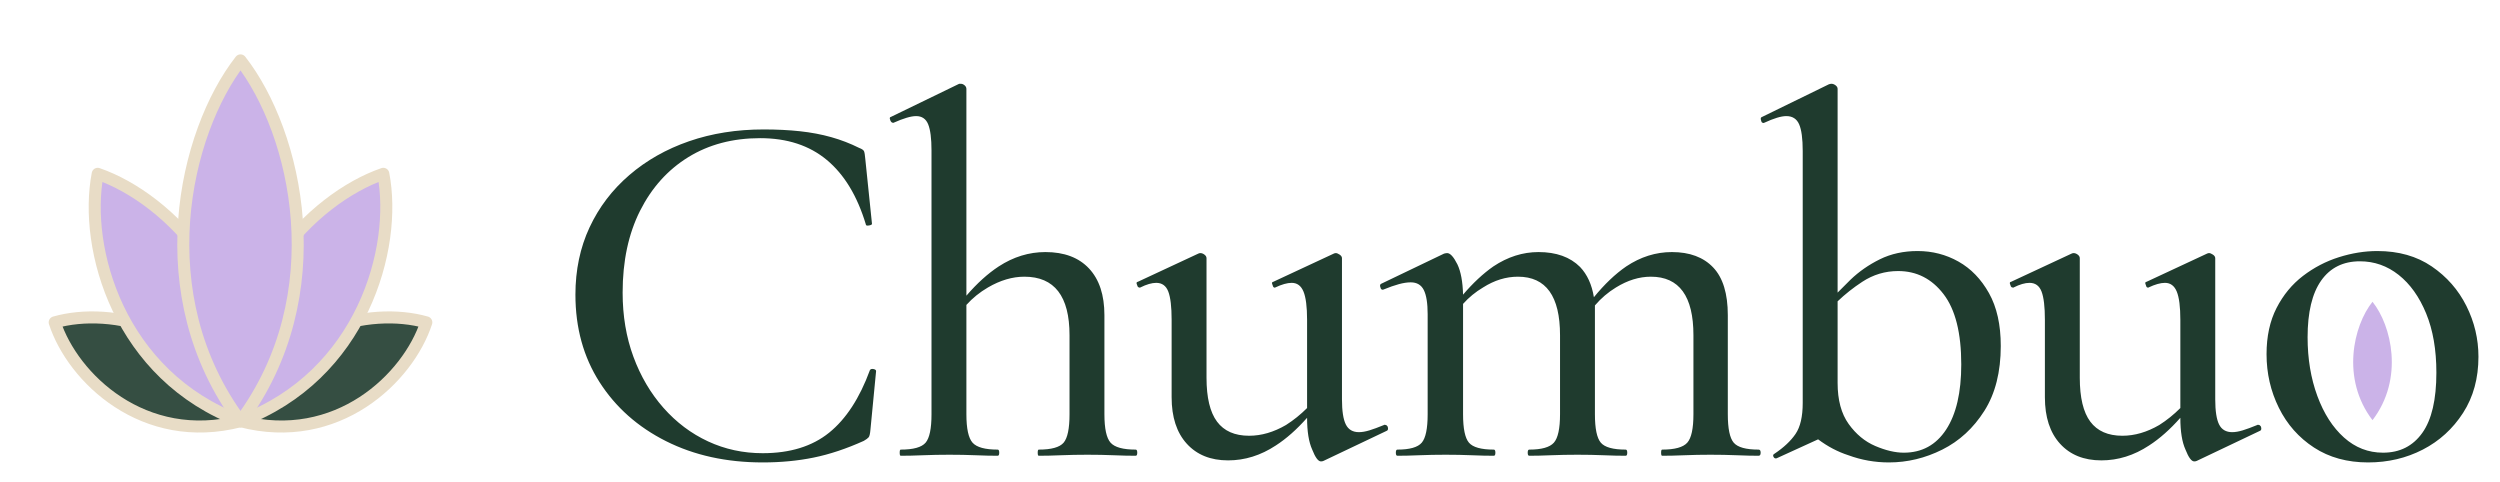
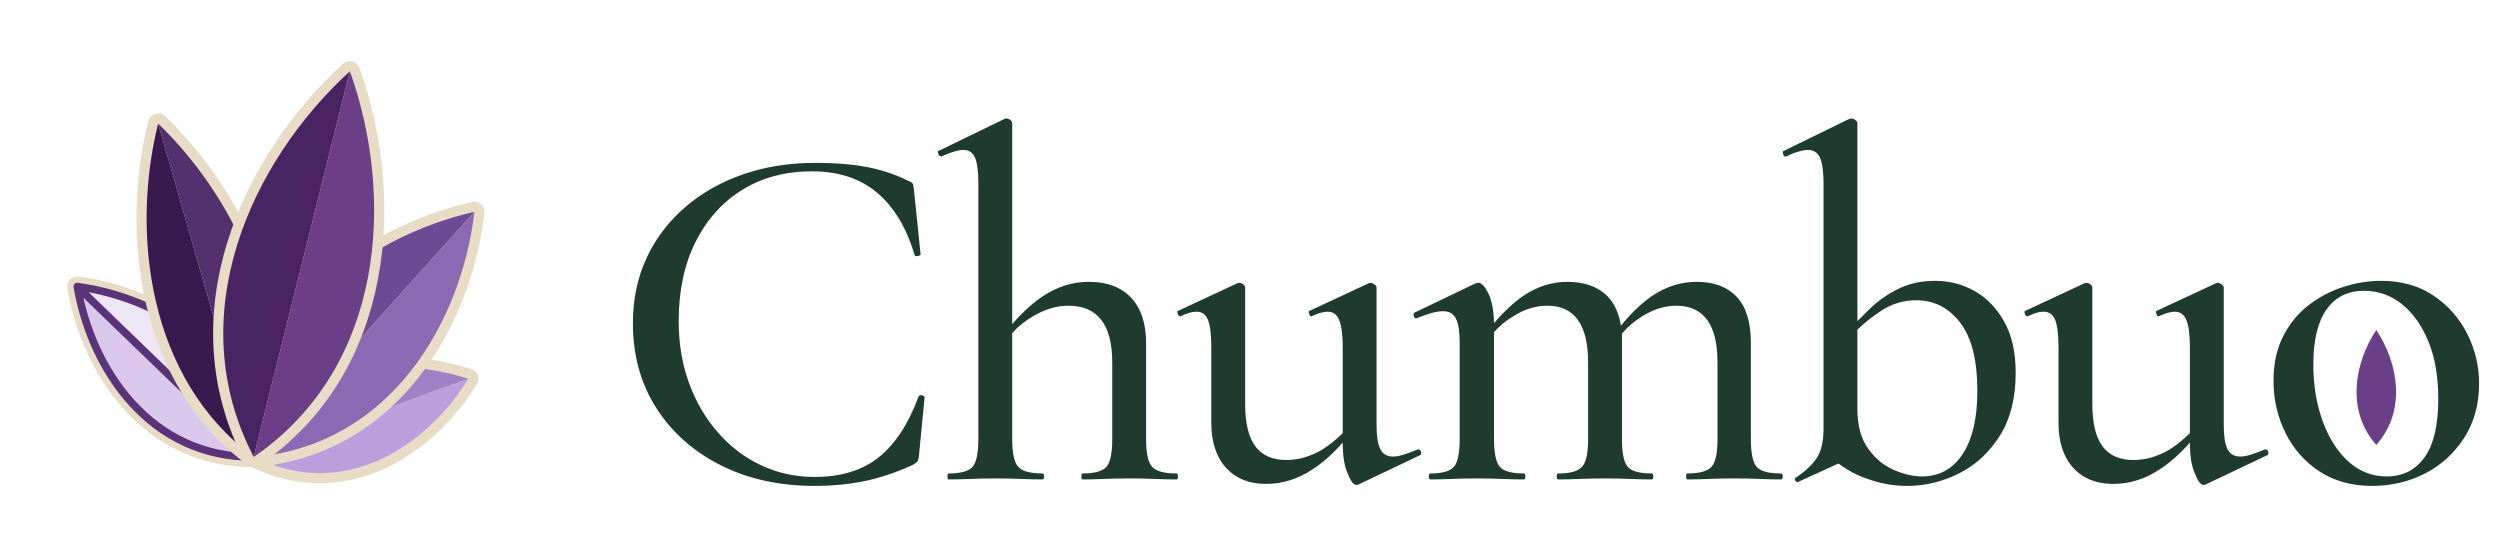
- <svg xmlns="http://www.w3.org/2000/svg" width="488" height="94" viewBox="0 3.625 487.25 93.75" role="img" aria-label="Chumbuo">
-   <g transform="translate(0 3.625) scale(1.464844)">
-     <g transform="translate(32 56)">
-       <path d="M0 0C-9 -9.8 -5.4 -22.4 0 -28C5.4 -22.4 9 -9.8 0 0Z" transform="rotate(-62)" fill="#1F3B2E" fill-opacity="0.9" stroke="#E8DCC6" stroke-width="1.6" stroke-linejoin="round" />
-       <path d="M0 0C-9 -9.8 -5.4 -22.4 0 -28C5.4 -22.4 9 -9.8 0 0Z" transform="rotate(62)" fill="#1F3B2E" fill-opacity="0.9" stroke="#E8DCC6" stroke-width="1.6" stroke-linejoin="round" />
-       <path d="M0 0C-11 -13.3 -6.6 -30.4 0 -38C6.6 -30.4 11 -13.3 0 0Z" transform="rotate(-30)" fill="#CBB3E8" stroke="#E8DCC6" stroke-width="1.6" stroke-linejoin="round" />
-       <path d="M0 0C-11 -13.3 -6.6 -30.4 0 -38C6.6 -30.4 11 -13.3 0 0Z" transform="rotate(30)" fill="#CBB3E8" stroke="#E8DCC6" stroke-width="1.6" stroke-linejoin="round" />
-       <path d="M0 0C-12.5 -16.8 -7.5 -38.4 0 -48C7.5 -38.4 12.5 -16.8 0 0Z" transform="rotate(0)" fill="#CBB3E8" stroke="#E8DCC6" stroke-width="1.6" stroke-linejoin="round" />
+ <svg xmlns="http://www.w3.org/2000/svg" width="503" height="109" viewBox="0 -3.875 502.25 108.75" role="img" aria-label="Chumbuo">
+   <g transform="translate(0 -3.875) scale(1.699219)">
+     <g transform="translate(30 54)">
+       <g transform="rotate(-46)">
+         <path d="M0 0C-8.5 -8.7 -5.95 -20.88 0 -29ZM0 0C8.5 -8.7 5.95 -20.88 0 -29Z" fill="none" stroke="#E8DCC6" stroke-width="2.4" stroke-linejoin="round" />
+         <path d="M0 0C-8.5 -8.7 -5.95 -20.88 0 -29Z" fill="#D9C8EC" />
+         <path d="M0 0C8.5 -8.7 5.95 -20.88 0 -29Z" fill="#EEE5F7" />
+         <path d="M0 0C-8.5 -8.7 -5.95 -20.88 0 -29ZM0 0C8.5 -8.7 5.95 -20.88 0 -29Z" fill="none" stroke="#5B3478" stroke-width="0.9" stroke-linejoin="round" />
+       </g>
+       <g transform="rotate(70)">
+         <path d="M0 0C-8.5 -8.1 -5.95 -19.44 0 -27ZM0 0C8.5 -8.1 5.95 -19.44 0 -27Z" fill="none" stroke="#E8DCC6" stroke-width="2.4" stroke-linejoin="round" />
+         <path d="M0 0C-8.5 -8.1 -5.95 -19.44 0 -27Z" fill="#9F82C6" />
+         <path d="M0 0C8.5 -8.1 5.95 -19.44 0 -27Z" fill="#B9A0DC" />
+       </g>
+       <g transform="rotate(-16)">
+         <path d="M0 0C-9.5 -12.3 -6.65 -29.52 0 -41ZM0 0C9.5 -12.3 6.65 -29.52 0 -41Z" fill="none" stroke="#E8DCC6" stroke-width="2.4" stroke-linejoin="round" />
+         <path d="M0 0C-9.5 -12.3 -6.65 -29.52 0 -41Z" fill="#3A1A4E" />
+         <path d="M0 0C9.5 -12.3 6.65 -29.52 0 -41Z" fill="#55306E" />
+       </g>
+       <g transform="rotate(42)">
+         <path d="M0 0C-11 -11.7 -7.7 -28.08 0 -39ZM0 0C11 -11.7 7.7 -28.08 0 -39Z" fill="none" stroke="#E8DCC6" stroke-width="2.4" stroke-linejoin="round" />
+         <path d="M0 0C-11 -11.7 -7.7 -28.08 0 -39Z" fill="#6E4A94" />
+         <path d="M0 0C11 -11.7 7.7 -28.08 0 -39Z" fill="#8C69B2" />
+       </g>
+       <g transform="rotate(14)">
+         <path d="M0 0C-12.5 -14.1 -8.75 -33.84 0 -47ZM0 0C12.5 -14.1 8.75 -33.84 0 -47Z" fill="none" stroke="#E8DCC6" stroke-width="2.4" stroke-linejoin="round" />
+         <path d="M0 0C-12.5 -14.1 -8.75 -33.84 0 -47Z" fill="#4A2462" />
+         <path d="M0 0C12.5 -14.1 8.75 -33.84 0 -47Z" fill="#6A3F88" />
+       </g>
    </g>
  </g>
-   <g transform="translate(107.25 0)">
+   <g transform="translate(122.25 0)">
    <path d="M41.6 28.8L41.6 28.8Q45.4 28.8 48.65 29.15Q51.9 29.5 54.75 30.3Q57.6 31.1 60.2 32.4L60.2 32.4Q61 32.7 61.15 33.05Q61.3 33.4 61.4 34.6L61.4 34.6L62.7 47.2Q62.7 47.4 62.2 47.5L62.2 47.5Q61.8 47.6 61.6 47.5L61.6 47.5Q61.5 47.4 61.5 47.3L61.5 47.3Q59 39 53.9 34.75Q48.8 30.5 40.9 30.5L40.9 30.5Q32.9 30.5 26.9 34.2Q20.9 37.9 17.5 44.65Q14.1 51.4 14.1 60.6L14.1 60.6Q14.1 67.4 16.2 73.1Q18.3 78.8 22.05 83.05Q25.8 87.3 30.75 89.6Q35.7 91.9 41.4 91.9L41.4 91.9Q49.4 91.9 54.35 87.9Q59.3 83.9 62.3 75.7L62.3 75.7Q62.5 75.4 63 75.5Q63.5 75.6 63.5 75.9L63.5 75.9L62.4 87.3Q62.3 88.5 62.05 88.8Q61.8 89.1 61.1 89.5L61.1 89.5Q56 91.8 51.35 92.75Q46.7 93.7 41.4 93.7L41.4 93.7Q30.8 93.7 22.55 89.55Q14.3 85.4 9.6 78.05Q4.9 70.7 4.9 61L4.9 61Q4.9 53.8 7.65 47.9Q10.4 42 15.4 37.7Q20.4 33.4 27.05 31.1Q33.7 28.8 41.6 28.8M68.3 92.4L68.3 92.4Q68.1 92.4 68.1 91.8Q68.1 91.2 68.3 91.2L68.3 91.2Q72 91.2 73.15 89.85Q74.3 88.5 74.3 84.3L74.3 84.3L74.3 32.9Q74.3 29.4 73.65 27.8Q73 26.2 71.3 26.2L71.3 26.2Q69.8 26.2 66.9 27.5L66.9 27.5Q66.8 27.5 66.8 27.5L66.8 27.5Q66.5 27.5 66.3 27.1L66.3 27.1Q66.1 26.6 66.2 26.5L66.2 26.5Q66.2 26.4 66.3 26.4L66.3 26.4L79.7 19.9L80 19.9Q80.4 19.9 80.75 20.2Q81.1 20.5 81.1 20.9L81.1 20.9L81.1 61.2Q84.2 57.6 87.4 55.5L87.4 55.5Q91.7 52.7 96.5 52.7L96.5 52.7Q102 52.7 105 55.9Q108 59.1 108 65L108 65L108 84.3Q108 88.5 109.2 89.85Q110.4 91.2 114.1 91.2L114.1 91.2Q114.4 91.2 114.4 91.8Q114.4 92.4 114.1 92.4L114.1 92.4Q112.2 92.4 109.8 92.3Q107.4 92.2 104.7 92.2Q102 92.2 99.55 92.3Q97.1 92.4 95.2 92.4L95.2 92.4Q95 92.4 95 91.8Q95 91.2 95.2 91.2L95.2 91.2Q98.9 91.2 100.05 89.85Q101.2 88.5 101.2 84.3L101.2 84.3L101.2 68.9Q101.2 57.5 92.4 57.5L92.4 57.5Q88.9 57.5 85.3 59.6L85.3 59.6Q82.9 61 81.1 63L81.1 63L81.1 84.3Q81.1 88.5 82.3 89.85Q83.5 91.2 87.2 91.2L87.2 91.2Q87.5 91.2 87.5 91.8Q87.5 92.4 87.2 92.4L87.2 92.4Q85.3 92.4 82.9 92.3Q80.5 92.2 77.8 92.2Q75.1 92.2 72.65 92.3Q70.2 92.4 68.3 92.4M132.1 93.3L132.1 93.3Q127 93.3 124.05 90.05Q121.1 86.8 121.1 81L121.1 81L121.1 65.9Q121.1 62.1 120.45 60.4Q119.8 58.7 118.1 58.7L118.1 58.7Q116.8 58.7 115 59.6L115 59.6Q114.9 59.7 114.8 59.6L114.8 59.6Q114.5 59.6 114.4 59.2L114.4 59.2Q114.2 58.8 114.3 58.6L114.3 58.6Q114.4 58.5 114.5 58.5L114.5 58.5L126.3 53Q126.5 52.9 126.7 52.9L126.7 52.9Q127.1 52.9 127.5 53.2Q127.9 53.5 127.9 53.9L127.9 53.9L127.9 77.2Q127.9 83 129.95 85.75Q132 88.5 136.2 88.5L136.2 88.5Q139.8 88.5 143.4 86.4L143.4 86.4Q145.6 85 147.5 83.1L147.5 83.1L147.5 65.9Q147.5 62.1 146.8 60.4Q146.1 58.7 144.5 58.7L144.5 58.7Q143.2 58.7 141.3 59.6L141.3 59.6Q141.2 59.7 141.1 59.6L141.1 59.6Q140.9 59.6 140.8 59.2L140.8 59.2Q140.6 58.8 140.7 58.6L140.7 58.6Q140.8 58.5 140.9 58.5L140.9 58.5L152.7 53Q152.9 52.9 153.1 52.9L153.1 52.9Q153.4 52.9 153.85 53.2Q154.3 53.5 154.3 53.9L154.3 53.9L154.3 81.4Q154.3 84.8 155.05 86.3Q155.8 87.8 157.6 87.8L157.6 87.8Q158.5 87.8 159.65 87.45Q160.8 87.1 162.5 86.4L162.5 86.4Q162.6 86.3 162.8 86.4L162.8 86.4Q163 86.4 163.2 86.7L163.2 86.7Q163.4 87.3 163.1 87.5L163.1 87.5L150.7 93.4Q150.5 93.5 150.2 93.5L150.2 93.5Q149.4 93.5 148.5 91.2L148.5 91.2Q147.5 89 147.5 85L147.5 85Q144.5 88.4 141.4 90.4L141.4 90.4Q137 93.3 132.1 93.3M216.7 92.4L216.7 92.4Q216.5 92.4 216.5 91.8Q216.5 91.2 216.7 91.2L216.7 91.2Q220.4 91.2 221.6 89.85Q222.8 88.5 222.8 84.3L222.8 84.3L222.8 68.9Q222.8 57.5 214.5 57.5L214.5 57.5Q211.1 57.5 207.7 59.6L207.7 59.6Q205.4 61 203.6 63.1L203.6 63.1Q203.6 63.8 203.6 64.5L203.6 64.5L203.6 84.3Q203.6 88.5 204.75 89.85Q205.9 91.2 209.6 91.2L209.6 91.2Q209.9 91.2 209.9 91.8Q209.9 92.4 209.6 92.4L209.6 92.4Q207.7 92.4 205.3 92.3Q202.9 92.2 200.2 92.2Q197.5 92.2 195.05 92.3Q192.6 92.4 190.8 92.4L190.8 92.4Q190.5 92.4 190.5 91.8Q190.5 91.2 190.8 91.2L190.8 91.2Q194.4 91.2 195.6 89.85Q196.8 88.5 196.8 84.3L196.8 84.3L196.8 68.9Q196.8 57.5 188.6 57.5L188.6 57.5Q185.1 57.5 181.8 59.6L181.8 59.6Q179.6 60.9 177.9 62.8L177.9 62.8L177.9 84.3Q177.9 88.5 179.05 89.85Q180.2 91.2 183.9 91.2L183.9 91.2Q184.2 91.2 184.2 91.8Q184.2 92.4 183.9 92.4L183.9 92.4Q182 92.4 179.6 92.3Q177.2 92.2 174.5 92.2Q171.8 92.2 169.35 92.3Q166.9 92.4 165.1 92.4L165.1 92.4Q164.8 92.4 164.8 91.8Q164.8 91.2 165.1 91.2L165.1 91.2Q168.7 91.2 169.85 89.85Q171 88.5 171 84.3L171 84.3L171 64.8Q171 61.6 170.25 60.1Q169.5 58.6 167.7 58.6L167.7 58.6Q166.7 58.6 165.4 58.95Q164.1 59.3 162.4 60L162.4 60Q162.2 60.1 162.1 60L162.1 60Q161.9 60 161.8 59.6L161.8 59.6Q161.6 59.1 161.9 58.9L161.9 58.9L174.2 53Q174.6 52.9 174.8 52.9L174.8 52.9Q175.7 52.9 176.8 55.1L176.8 55.1Q177.8 57.2 177.9 61L177.9 61Q180.8 57.6 183.8 55.5L183.8 55.5Q188 52.7 192.6 52.7L192.6 52.7Q197.8 52.7 200.7 55.6L200.7 55.6Q202.8 57.8 203.4 61.5L203.4 61.5Q206.5 57.7 209.7 55.5L209.7 55.5Q213.9 52.7 218.6 52.7L218.6 52.7Q223.8 52.7 226.65 55.7Q229.5 58.7 229.5 65L229.5 65L229.5 84.3Q229.5 88.5 230.65 89.85Q231.8 91.2 235.5 91.2L235.5 91.2Q235.9 91.2 235.9 91.8Q235.9 92.4 235.5 92.4L235.5 92.4Q233.7 92.4 231.25 92.3Q228.8 92.2 226.1 92.2L226.1 92.2Q223.5 92.2 221.05 92.3Q218.6 92.4 216.7 92.4M260.9 93.7L260.9 93.7Q256.8 93.7 253 92.3L253 92.3Q249.9 91.3 247.1 89.2L247.1 89.2L239 92.9Q238.6 93 238.4 92.6Q238.2 92.2 238.6 92L238.6 92Q241.3 90.2 242.7 88.15Q244.1 86.1 244.1 82.1L244.1 82.1L244.1 33Q244.1 29.4 243.4 27.8Q242.7 26.2 240.9 26.2L240.9 26.2Q239.4 26.2 236.6 27.5L236.6 27.5Q236.5 27.6 236.3 27.5L236.3 27.5Q236.1 27.5 236 27.1L236 27.1Q235.8 26.5 236.1 26.4L236.1 26.4L249.2 20Q249.5 19.9 249.7 19.9L249.7 19.9Q250.1 19.9 250.5 20.2Q250.9 20.5 250.9 20.9L250.9 20.9L250.9 60.6Q252.1 59.4 253.4 58.1L253.4 58.1Q255.9 55.7 259.15 54.1Q262.4 52.5 266.5 52.5L266.5 52.5Q270.8 52.5 274.45 54.55Q278.1 56.6 280.4 60.7Q282.7 64.8 282.7 71L282.7 71Q282.7 78.6 279.5 83.65Q276.3 88.7 271.3 91.2Q266.3 93.7 260.9 93.7M250.9 62.3L250.9 78.2Q250.9 83.2 253.05 86.2Q255.2 89.2 258.25 90.5Q261.3 91.8 263.8 91.8L263.8 91.8Q269.1 91.8 272.05 87.3Q275 82.8 275 74.6L275 74.6Q275 65.4 271.55 60.9Q268.1 56.4 262.7 56.4L262.7 56.4Q258.9 56.4 255.7 58.5L255.7 58.5Q253.1 60.2 250.9 62.3L250.9 62.3M302.3 93.3L302.3 93.3Q297.2 93.3 294.25 90.05Q291.3 86.8 291.3 81L291.3 81L291.3 65.9Q291.3 62.1 290.65 60.4Q290 58.7 288.3 58.7L288.3 58.7Q287 58.7 285.2 59.6L285.2 59.6Q285.1 59.7 285 59.6L285 59.6Q284.7 59.6 284.6 59.2L284.6 59.2Q284.4 58.8 284.5 58.6L284.5 58.6Q284.6 58.5 284.7 58.5L284.7 58.5L296.5 53Q296.7 52.9 296.9 52.9L296.9 52.9Q297.3 52.9 297.7 53.2Q298.1 53.5 298.1 53.9L298.1 53.9L298.1 77.2Q298.1 83 300.15 85.75Q302.2 88.5 306.4 88.5L306.4 88.5Q310 88.5 313.6 86.4L313.6 86.4Q315.8 85 317.7 83.1L317.7 83.1L317.7 65.9Q317.7 62.1 317 60.4Q316.3 58.7 314.7 58.7L314.7 58.7Q313.4 58.7 311.5 59.6L311.5 59.6Q311.4 59.7 311.3 59.6L311.3 59.6Q311.1 59.6 311 59.2L311 59.2Q310.8 58.8 310.9 58.6L310.9 58.6Q311 58.5 311.1 58.5L311.1 58.5L322.9 53Q323.1 52.9 323.3 52.9L323.3 52.9Q323.6 52.9 324.05 53.2Q324.5 53.5 324.5 53.9L324.5 53.9L324.5 81.4Q324.5 84.8 325.25 86.3Q326 87.8 327.8 87.8L327.8 87.8Q328.7 87.8 329.85 87.45Q331 87.1 332.7 86.4L332.7 86.4Q332.8 86.3 333 86.4L333 86.4Q333.2 86.4 333.4 86.7L333.4 86.7Q333.6 87.3 333.3 87.5L333.3 87.5L320.9 93.4Q320.7 93.5 320.4 93.5L320.4 93.5Q319.6 93.5 318.7 91.2L318.7 91.2Q317.7 89 317.7 85L317.7 85Q314.7 88.4 311.6 90.4L311.6 90.4Q307.2 93.3 302.3 93.3M354.3 93.7L354.3 93.7Q348.2 93.7 343.75 90.8Q339.3 87.9 336.9 83.05Q334.5 78.2 334.5 72.6L334.5 72.6Q334.5 67.4 336.45 63.6Q338.4 59.8 341.6 57.35Q344.8 54.9 348.6 53.7Q352.4 52.5 356.1 52.5L356.1 52.5Q362.3 52.5 366.7 55.5Q371.1 58.5 373.45 63.2Q375.8 67.9 375.8 73.1L375.8 73.1Q375.8 79.4 372.8 84.05Q369.8 88.7 364.95 91.2Q360.1 93.7 354.3 93.7M357.2 91.8L357.2 91.8Q362.1 91.8 364.85 87.95Q367.6 84.1 367.6 76.2L367.6 76.2Q367.6 69.5 365.6 64.65Q363.6 59.8 360.25 57.15Q356.9 54.5 352.7 54.5L352.7 54.5Q347.8 54.5 345.15 58.25Q342.5 62 342.5 69.3L342.5 69.3Q342.5 75.6 344.4 80.75Q346.3 85.9 349.6 88.85Q352.9 91.8 357.2 91.8" fill="#1F3B2E" />
-     <path d="M0 0C-6.18 -8.075 -3.708 -18.458 0 -23.072C3.708 -18.458 6.18 -8.075 0 0Z" transform="translate(355.15 85.46)" fill="#CBB3E8" />
+     <path d="M0 0C-6.18 -6.922 -4.326 -16.612 0 -23.072C4.326 -16.612 6.18 -6.922 0 0Z" transform="translate(355.15 85.46)" fill="#6A3F88" />
  </g>
</svg>
